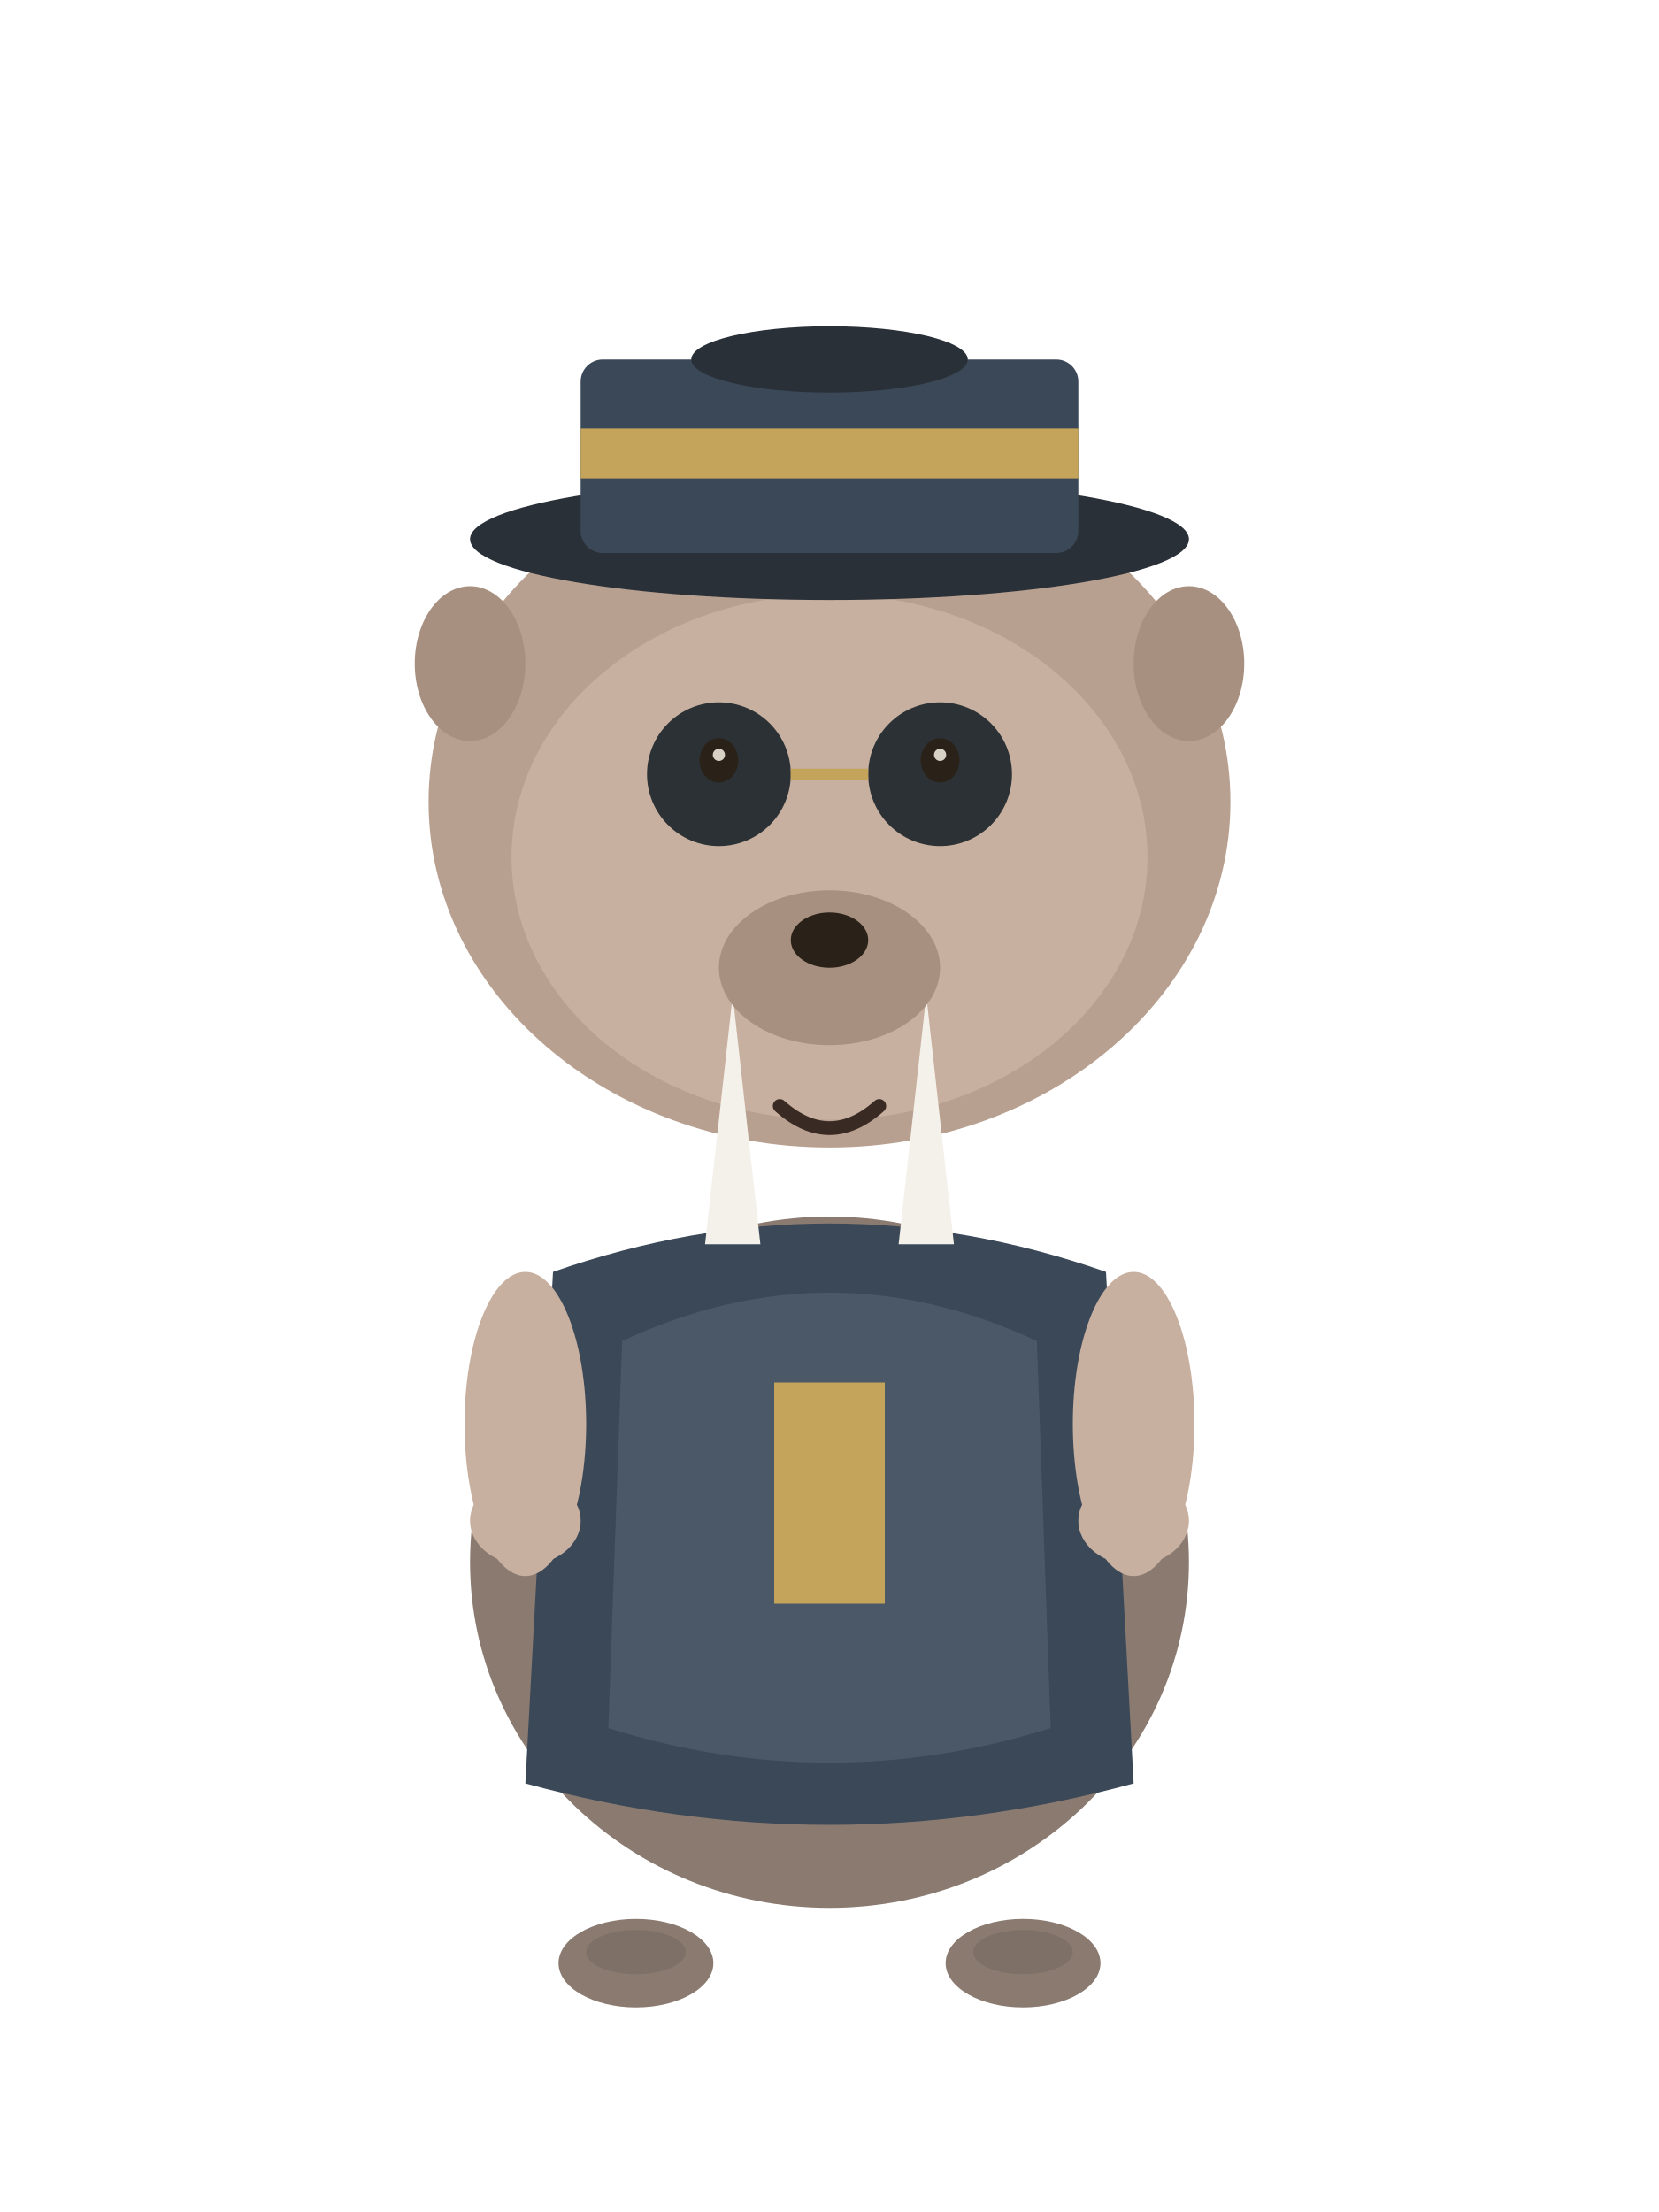
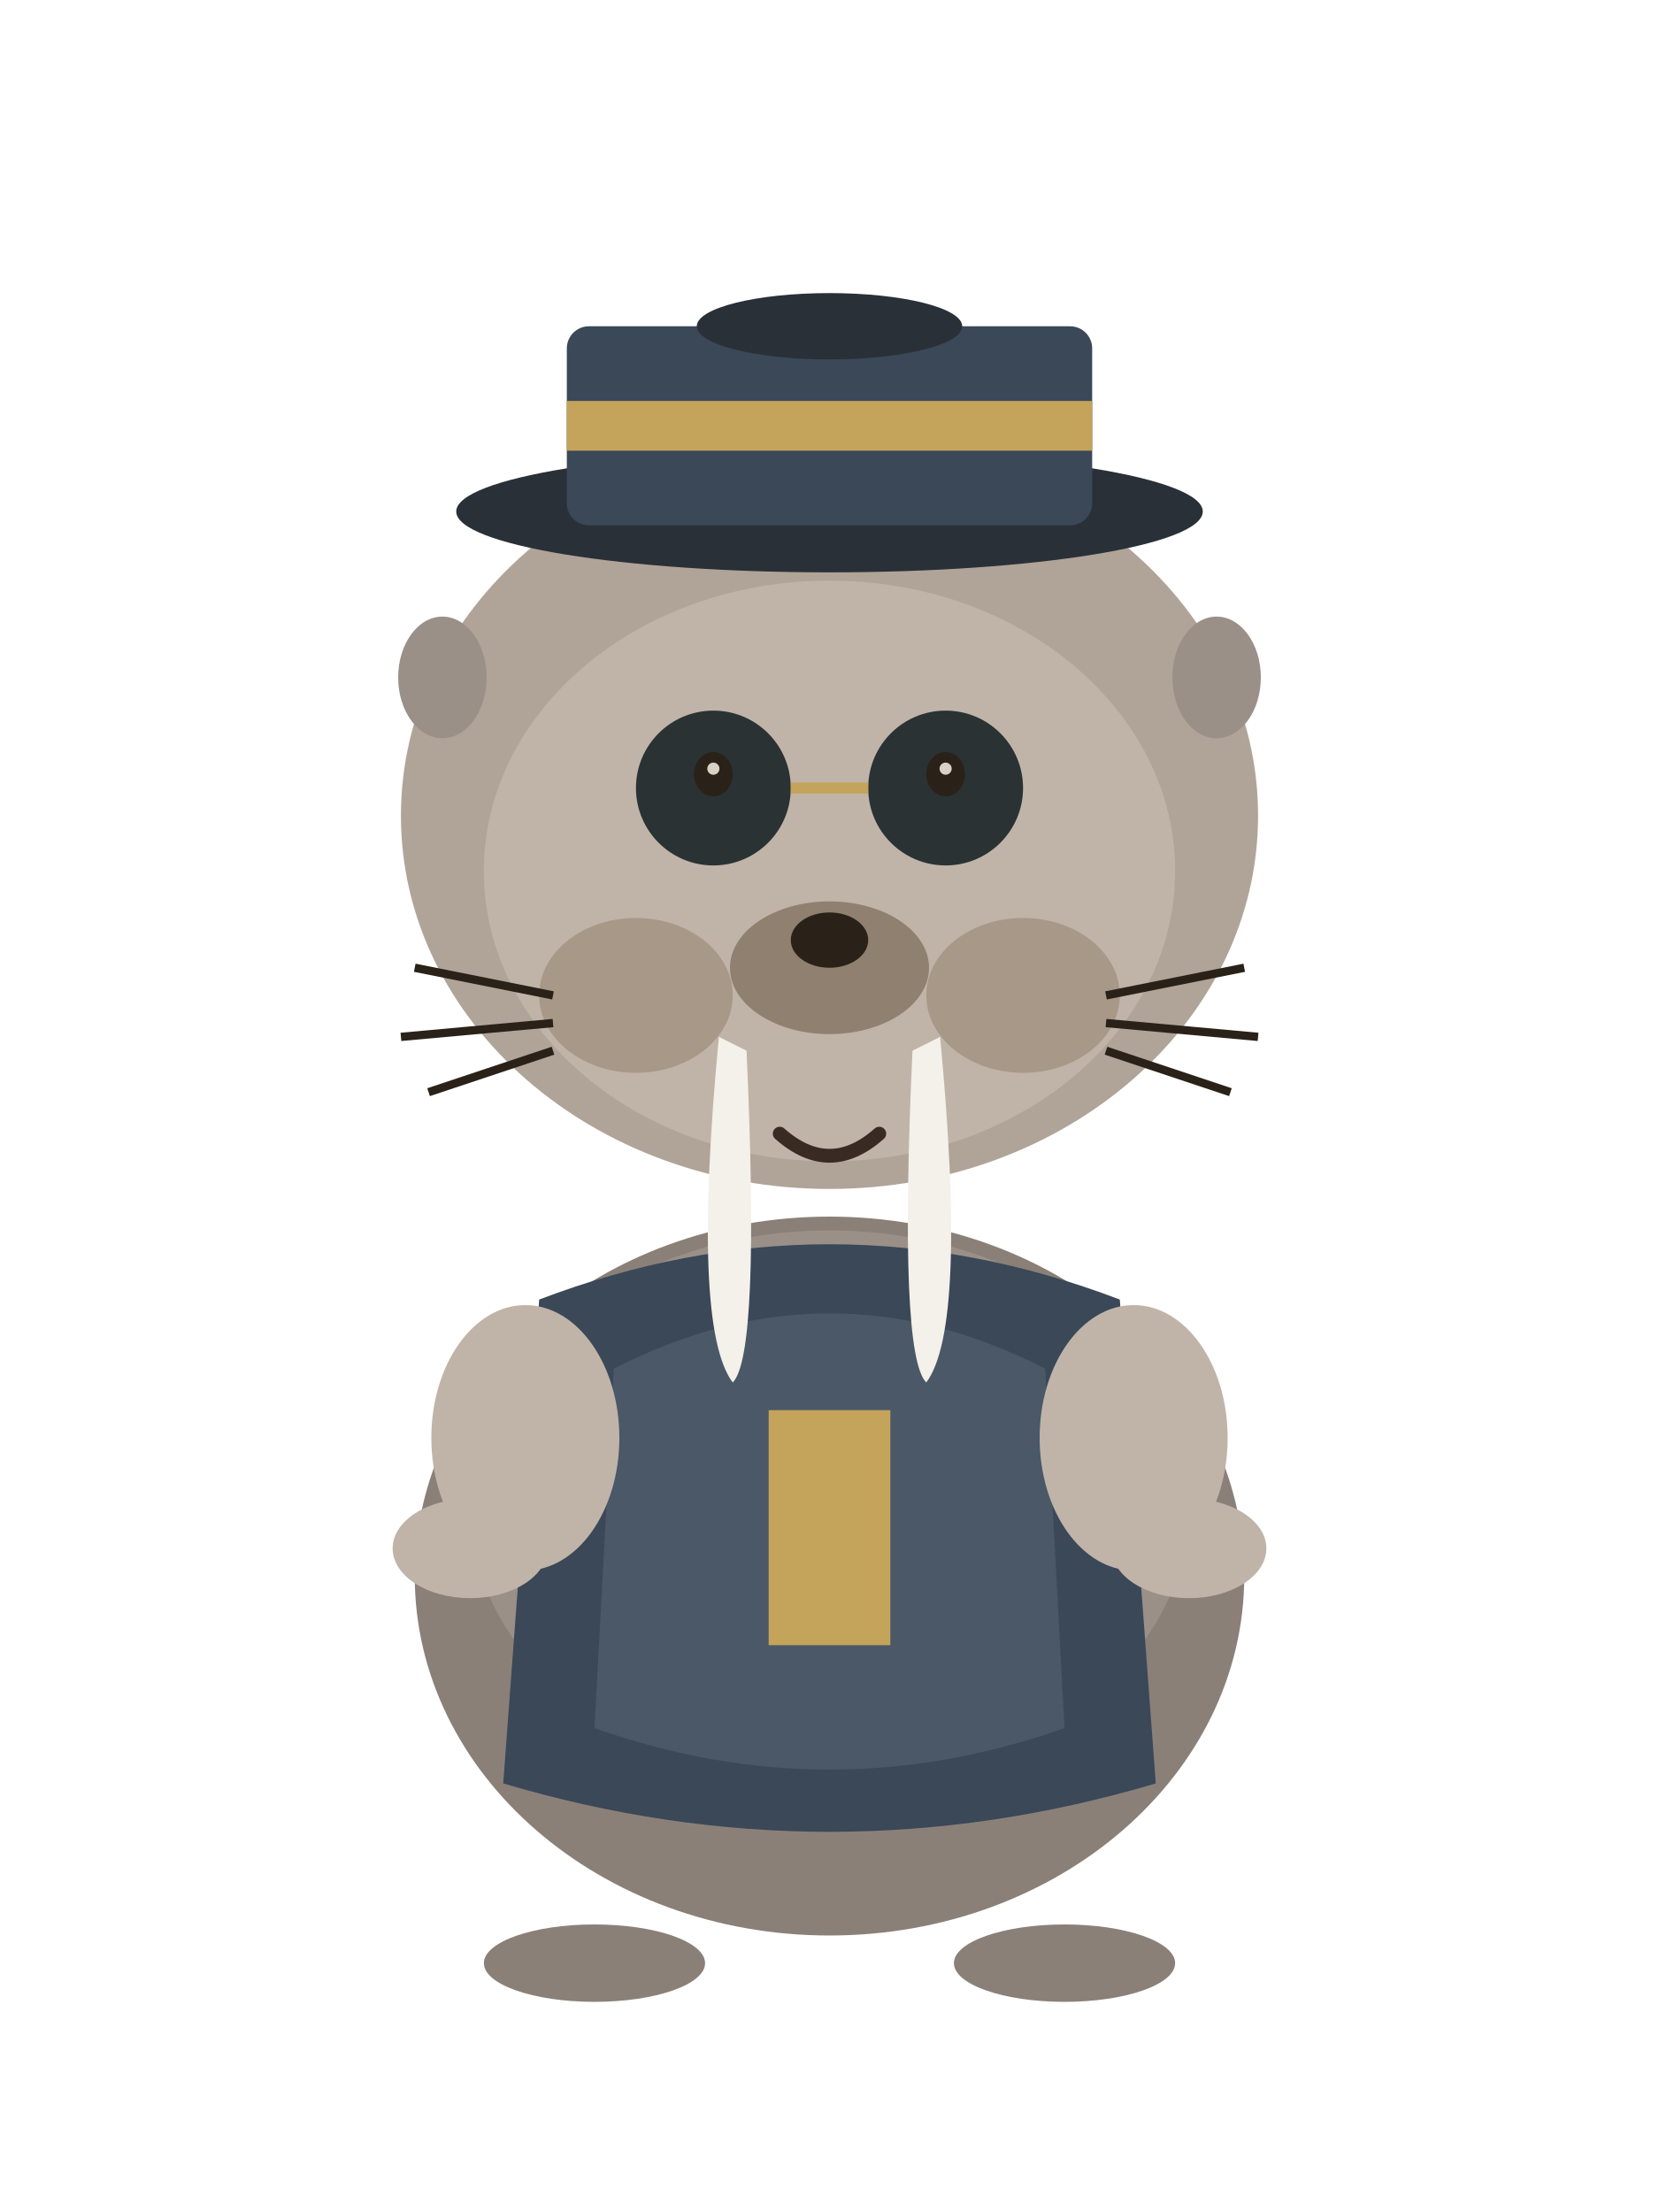
<svg xmlns="http://www.w3.org/2000/svg" width="600" height="800" viewBox="0 0 600 800">
-   <ellipse cx="300" cy="565" rx="130" ry="125" fill="#8a7a70" />
-   <path d="M200,460 Q300,425 400,460 L410,645 Q300,675 190,645 Z" fill="#3a4858" />
-   <path d="M225,485 Q300,450 375,485 L380,625 Q300,650 220,625 Z" fill="#4a5868" />
-   <rect x="280" y="500" width="40" height="80" fill="#c4a35a" />
-   <ellipse cx="300" cy="290" rx="145" ry="125" fill="#b8a090" />
-   <ellipse cx="300" cy="310" rx="115" ry="95" fill="#c8b0a0" />
-   <path d="M265,360 L255,450 L275,450 Z" fill="#f4f0ea" />
-   <path d="M335,360 L345,450 L325,450 Z" fill="#f4f0ea" />
-   <ellipse cx="300" cy="350" rx="40" ry="28" fill="#a89080" />
+   <ellipse cx="300" cy="570" rx="150" ry="130" fill="#8a8078" />
+   <ellipse cx="300" cy="545" rx="130" ry="100" fill="#9a9088" />
+   <path d="M195,470 Q300,430 405,470 L418,645 Q300,680 182,645 Z" fill="#3a4858" />
+   <path d="M222,495 Q300,455 378,495 L385,625 Q300,655 215,625 Z" fill="#4a5868" />
+   <rect x="278" y="510" width="44" height="85" fill="#c4a35a" />
+   <ellipse cx="300" cy="295" rx="155" ry="135" fill="#b0a498" />
+   <ellipse cx="300" cy="315" rx="125" ry="105" fill="#c0b4a8" />
+   <ellipse cx="230" cy="360" rx="35" ry="28" fill="#a89888" />
+   <ellipse cx="370" cy="360" rx="35" ry="28" fill="#a89888" />
+   <path d="M200,360 L150,350" stroke="#2a2118" stroke-width="3" />
+   <path d="M200,370 L145,375" stroke="#2a2118" stroke-width="3" />
+   <path d="M200,380 L155,395" stroke="#2a2118" stroke-width="3" />
+   <path d="M400,360 L450,350" stroke="#2a2118" stroke-width="3" />
+   <path d="M400,370 L455,375" stroke="#2a2118" stroke-width="3" />
+   <path d="M400,380 L445,395" stroke="#2a2118" stroke-width="3" />
+   <path d="M260,375 Q250,480 265,500 Q275,490 270,380 Z" fill="#f4f0ea" />
+   <path d="M340,375 Q350,480 335,500 Q325,490 330,380 Z" fill="#f4f0ea" />
+   <ellipse cx="300" cy="350" rx="36" ry="24" fill="#908070" />
  <ellipse cx="300" cy="340" rx="14" ry="10" fill="#2a2118" />
-   <ellipse cx="170" cy="240" rx="20" ry="28" fill="#a89080" />
-   <ellipse cx="430" cy="240" rx="20" ry="28" fill="#a89080" />
-   <ellipse cx="300" cy="195" rx="130" ry="22" fill="#2a3038" />
-   <rect x="210" y="130" width="180" height="70" rx="8" fill="#3a4858" />
-   <rect x="210" y="155" width="180" height="18" fill="#c4a35a" />
-   <ellipse cx="300" cy="130" rx="50" ry="12" fill="#2a3038" />
-   <circle cx="260" cy="280" r="26" fill="#1a2428" opacity=".9" />
-   <circle cx="340" cy="280" r="26" fill="#1a2428" opacity=".9" />
-   <path d="M286,280 H314" stroke="#c4a35a" stroke-width="4" />
-   <ellipse cx="260" cy="275" rx="7" ry="8" fill="#2a2118" />
-   <ellipse cx="340" cy="275" rx="7" ry="8" fill="#2a2118" />
-   <ellipse cx="260" cy="273" rx="2.2" ry="2.2" fill="#f7f0e4" opacity=".85" />
-   <ellipse cx="340" cy="273" rx="2.2" ry="2.2" fill="#f7f0e4" opacity=".85" />
-   <path d="M282,400 Q300,416 318,400" fill="none" stroke="#3a2a24" stroke-width="5" stroke-linecap="round" />
-   <ellipse cx="190" cy="515.0" rx="22" ry="55.0" fill="#c8b0a0" />
-   <ellipse cx="190" cy="550" rx="20" ry="16" fill="#c8b0a0" />
-   <ellipse cx="410" cy="515.0" rx="22" ry="55.0" fill="#c8b0a0" />
-   <ellipse cx="410" cy="550" rx="20" ry="16" fill="#c8b0a0" />
-   <ellipse cx="230" cy="710" rx="28" ry="16" fill="#8a7a70" />
-   <ellipse cx="370" cy="710" rx="28" ry="16" fill="#8a7a70" />
-   <ellipse cx="230" cy="706" rx="18" ry="8" fill="#000" opacity=".08" />
-   <ellipse cx="370" cy="706" rx="18" ry="8" fill="#000" opacity=".08" />
+   <ellipse cx="160" cy="245" rx="16" ry="22" fill="#9a9088" />
+   <ellipse cx="440" cy="245" rx="16" ry="22" fill="#9a9088" />
+   <ellipse cx="300" cy="185" rx="135" ry="22" fill="#2a3038" />
+   <rect x="205" y="118" width="190" height="72" rx="8" fill="#3a4858" />
+   <rect x="205" y="145" width="190" height="18" fill="#c4a35a" />
+   <ellipse cx="300" cy="118" rx="48" ry="12" fill="#2a3038" />
+   <circle cx="258" cy="285" r="28" fill="#1a2428" opacity=".9" />
+   <circle cx="342" cy="285" r="28" fill="#1a2428" opacity=".9" />
+   <path d="M286,285 H314" stroke="#c4a35a" stroke-width="4" />
+   <ellipse cx="258" cy="280" rx="7" ry="8" fill="#2a2118" />
+   <ellipse cx="342" cy="280" rx="7" ry="8" fill="#2a2118" />
+   <ellipse cx="258" cy="278" rx="2.2" ry="2.2" fill="#f7f0e4" opacity=".85" />
+   <ellipse cx="342" cy="278" rx="2.2" ry="2.2" fill="#f7f0e4" opacity=".85" />
+   <path d="M282,410 Q300,426 318,410" fill="none" stroke="#3a2a24" stroke-width="5" stroke-linecap="round" />
+   <ellipse cx="190" cy="520.0" rx="34" ry="48.0" fill="#c0b4a8" />
+   <ellipse cx="170" cy="560" rx="28" ry="18" fill="#c0b4a8" />
+   <ellipse cx="410" cy="520.0" rx="34" ry="48.0" fill="#c0b4a8" />
+   <ellipse cx="430" cy="560" rx="28" ry="18" fill="#c0b4a8" />
+   <ellipse cx="215" cy="710" rx="40" ry="14" fill="#8a8078" />
+   <ellipse cx="385" cy="710" rx="40" ry="14" fill="#8a8078" />
</svg>
